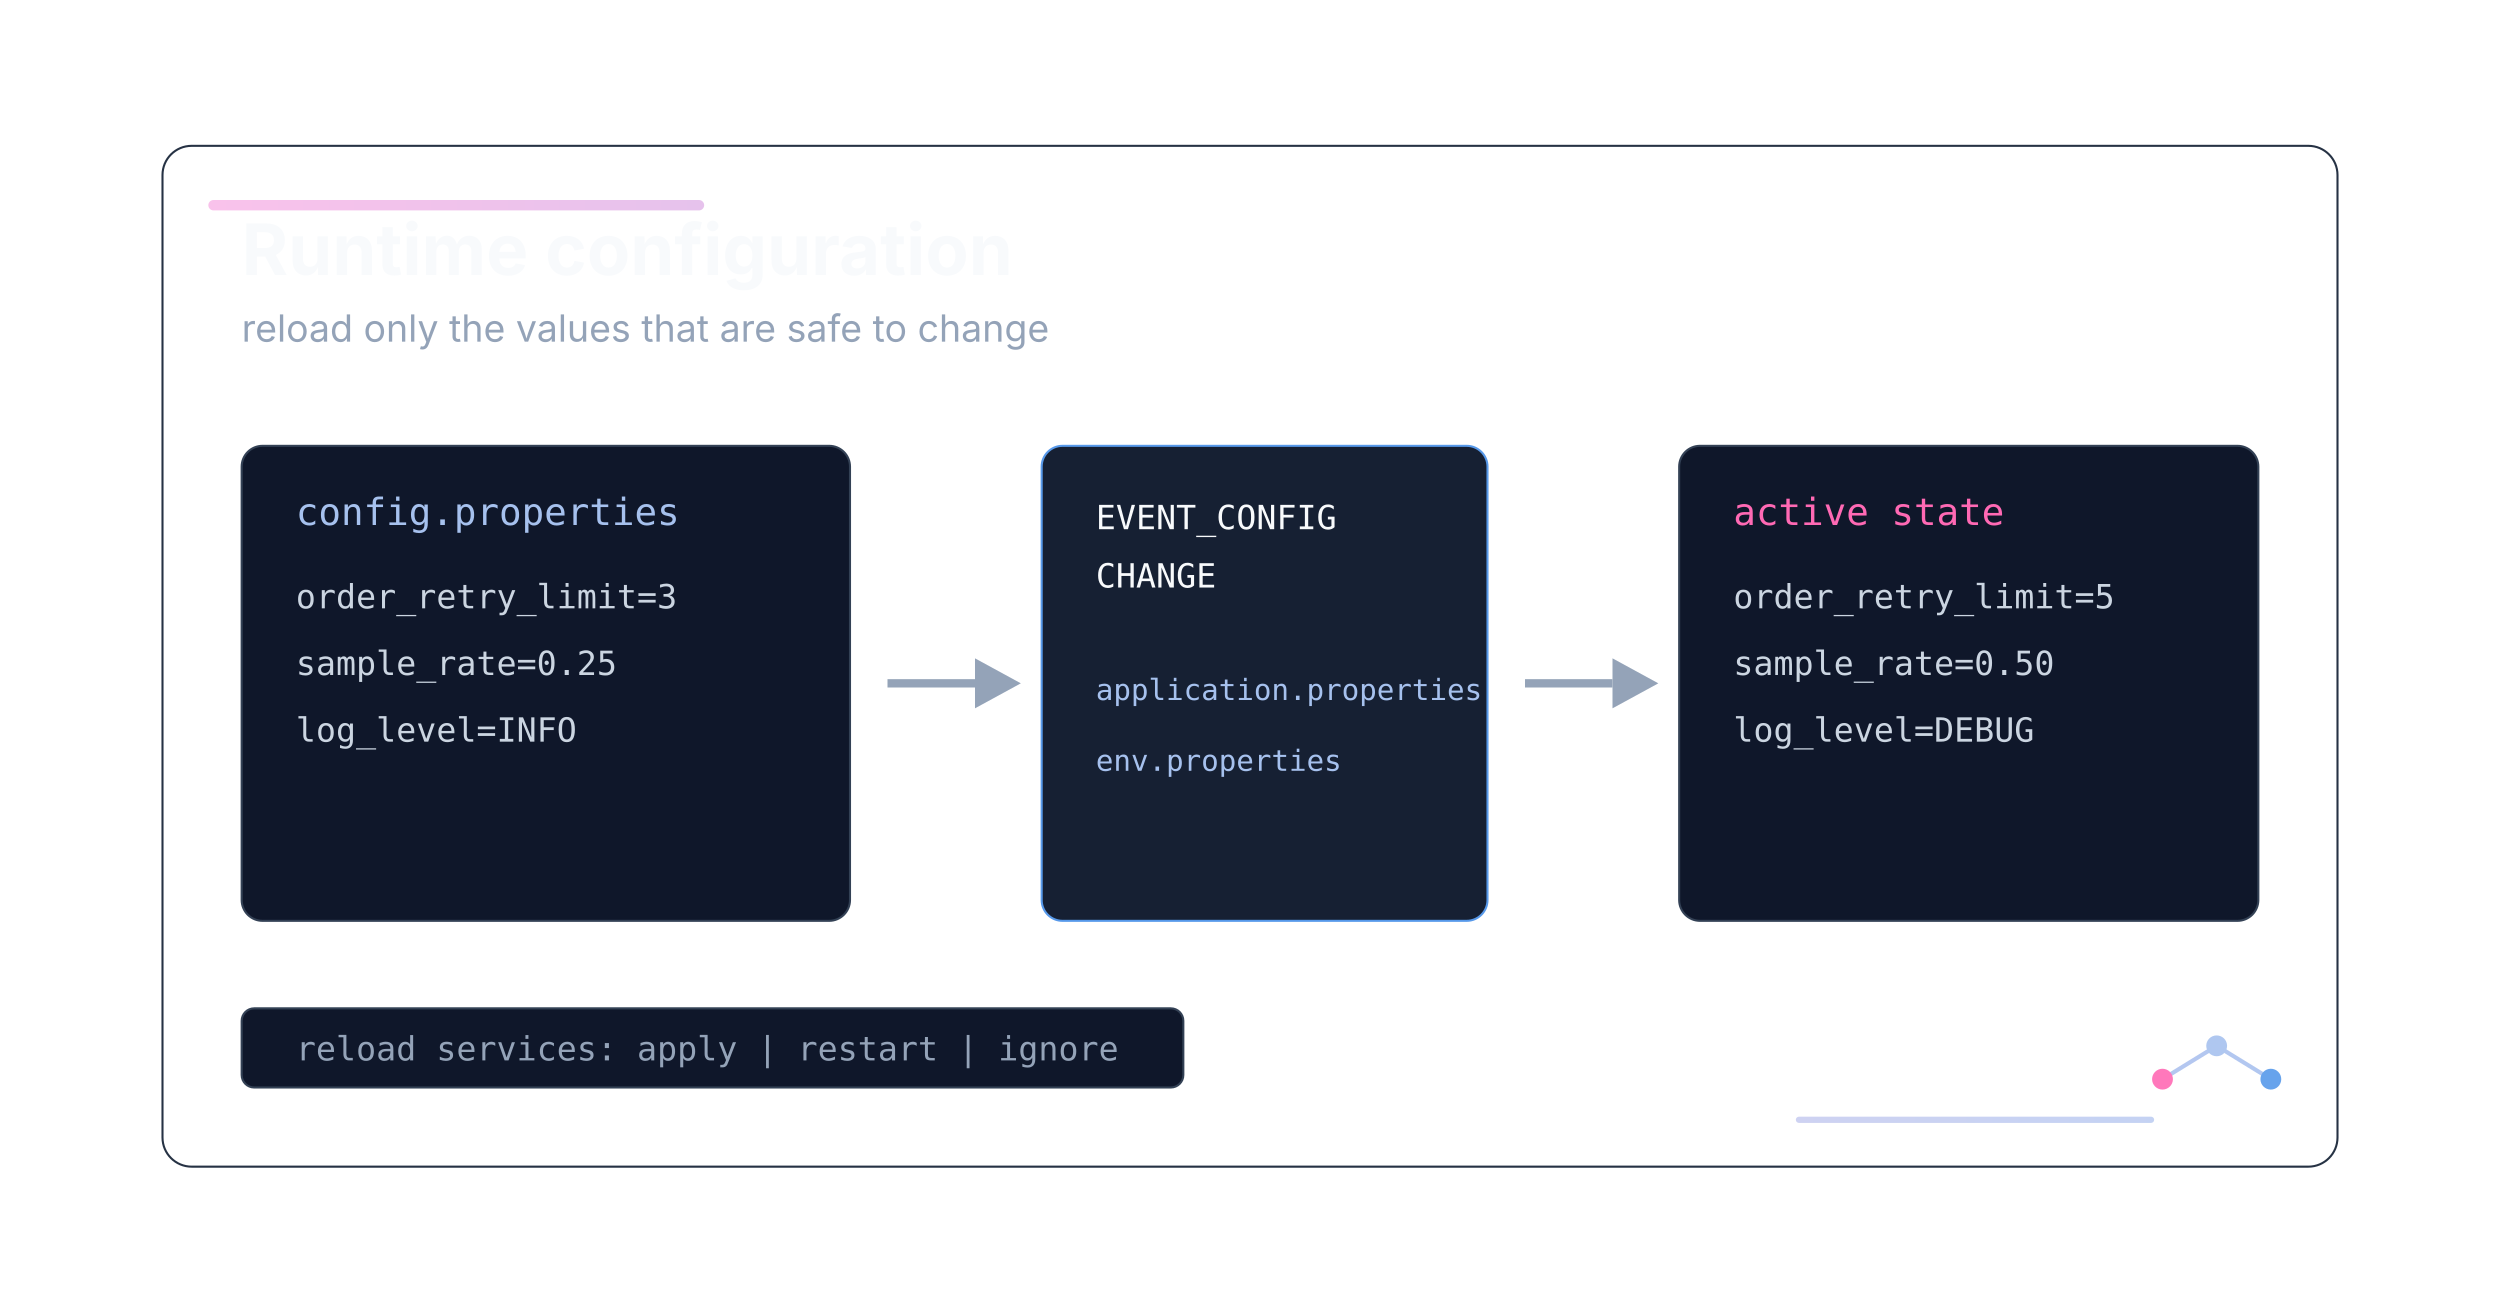
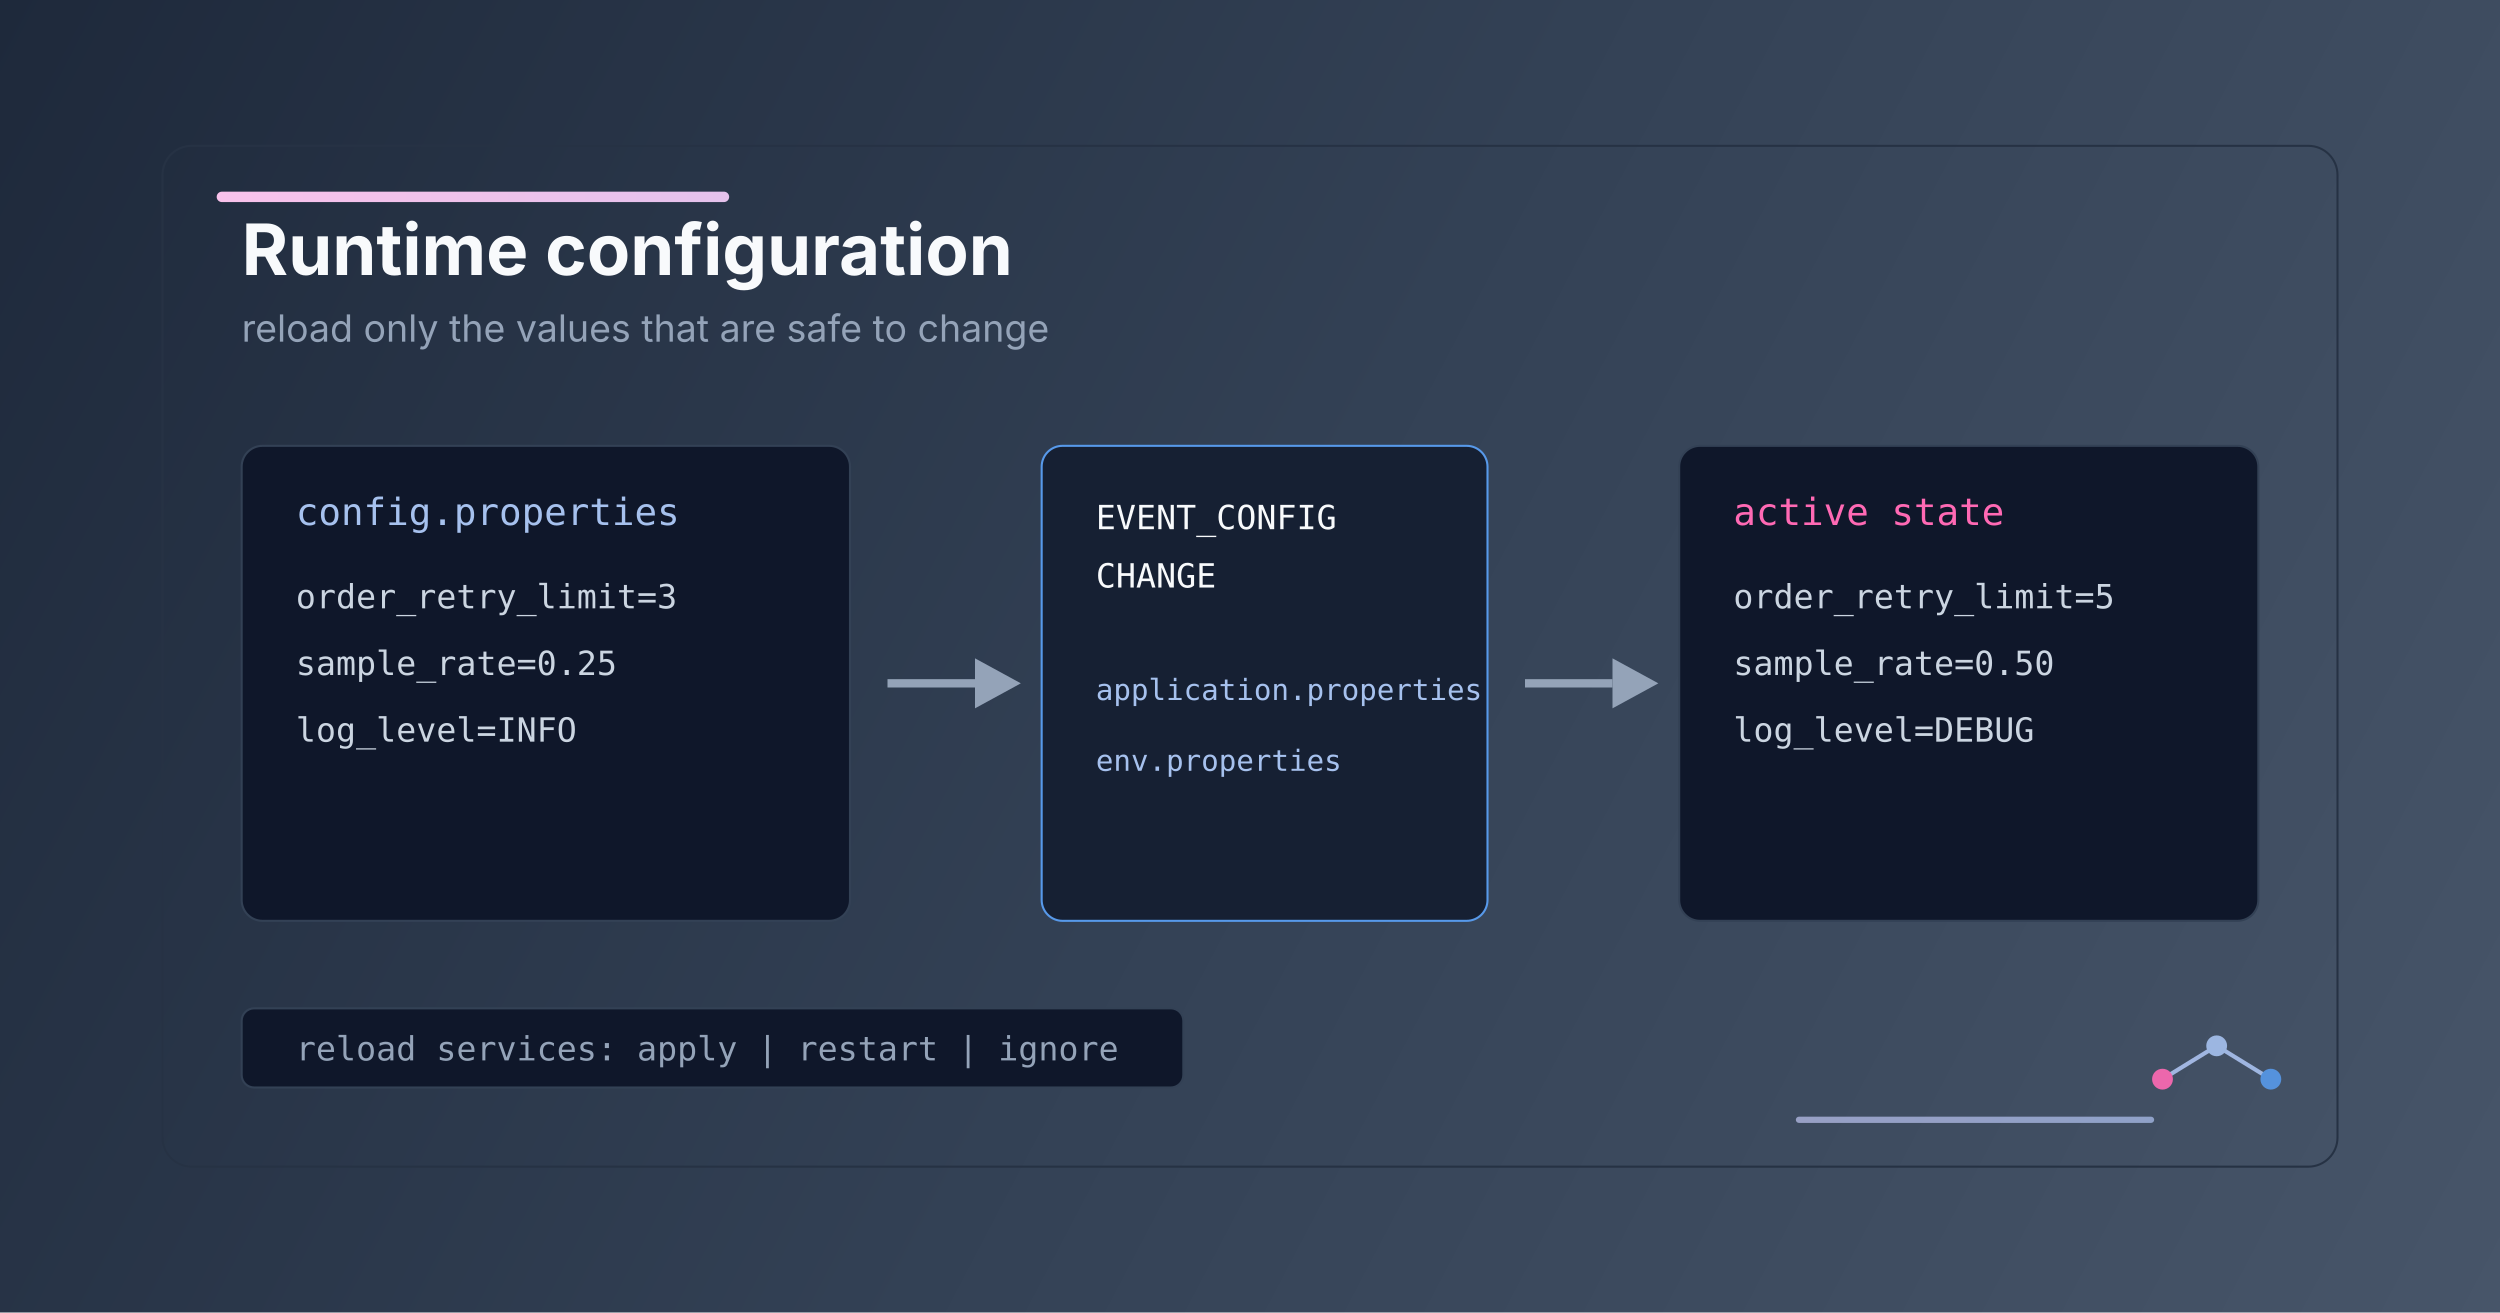
<svg xmlns="http://www.w3.org/2000/svg" width="1200" height="630" viewBox="0 0 1200 630" fill="none">
  <defs>
    <linearGradient id="nanoGradient" x1="78" y1="0" x2="1122" y2="0" gradientUnits="userSpaceOnUse">
      <stop stop-color="#FBC2EB" />
      <stop offset="1" stop-color="#A6C1EE" />
    </linearGradient>
+     <linearGradient id="nanoDarkBg" x1="0" y1="0" x2="1200" y2="630" gradientUnits="userSpaceOnUse">
+       <stop stop-color="#1E293B" />
+       <stop offset=".5" stop-color="#334155" />
+       <stop offset="1" stop-color="#475569" />
+     </linearGradient>
  </defs>
+   <rect width="1200" height="630" fill="url(#nanoDarkBg)" />
  <rect x="78" y="70" width="1044" height="490" rx="14" fill="transparent" stroke="#263244" />
-   <rect x="100" y="96" width="238" height="5" rx="2.5" fill="url(#nanoGradient)" />
+   <rect x="104" y="92" width="246" height="5" rx="2.5" fill="url(#nanoGradient)" />
  <rect x="862" y="536" width="172" height="3" rx="1.5" fill="url(#nanoGradient)" opacity=".72" />
  <g opacity=".9">
    <path d="M1038 518L1064 502L1090 518" stroke="url(#nanoGradient)" stroke-width="2" stroke-linecap="round" stroke-linejoin="round" />
    <circle cx="1038" cy="518" r="5" fill="#FF69B4" />
    <circle cx="1064" cy="502" r="5" fill="#A6C1EE" />
    <circle cx="1090" cy="518" r="5" fill="#5799EA" />
  </g>
  <text x="116" y="132" fill="#F8FAFC" font-family="Inter, Arial, sans-serif" font-size="34" font-weight="700">Runtime configuration</text>
  <text x="116" y="164" fill="#94A3B8" font-family="Inter, Arial, sans-serif" font-size="18">reload only the values that are safe to change</text>
  <rect x="116" y="214" width="292" height="228" rx="10" fill="#0F172A" stroke="#334155" />
  <text x="142" y="252" fill="#A6C1EE" font-family="ui-monospace, SFMono-Regular, Menlo, Consolas, monospace" font-size="18">config.properties</text>
  <text x="142" y="292" fill="#CBD5E1" font-family="ui-monospace, SFMono-Regular, Menlo, Consolas, monospace" font-size="16">order_retry_limit=3</text>
  <text x="142" y="324" fill="#CBD5E1" font-family="ui-monospace, SFMono-Regular, Menlo, Consolas, monospace" font-size="16">sample_rate=0.25</text>
  <text x="142" y="356" fill="#CBD5E1" font-family="ui-monospace, SFMono-Regular, Menlo, Consolas, monospace" font-size="16">log_level=INFO</text>
  <rect x="500" y="214" width="214" height="228" rx="10" fill="#162033" stroke="#5799EA" />
  <text x="526" y="254" fill="#F8FAFC" font-family="ui-monospace, SFMono-Regular, Menlo, Consolas, monospace" font-size="16">EVENT_CONFIG</text>
  <text x="526" y="282" fill="#F8FAFC" font-family="ui-monospace, SFMono-Regular, Menlo, Consolas, monospace" font-size="16">CHANGE</text>
  <text x="526" y="336" fill="#A6C1EE" font-family="ui-monospace, SFMono-Regular, Menlo, Consolas, monospace" font-size="14">application.properties</text>
  <text x="526" y="370" fill="#A6C1EE" font-family="ui-monospace, SFMono-Regular, Menlo, Consolas, monospace" font-size="14">env.properties</text>
  <rect x="806" y="214" width="278" height="228" rx="10" fill="#0F172A" stroke="#334155" />
  <text x="832" y="252" fill="#FF69B4" font-family="ui-monospace, SFMono-Regular, Menlo, Consolas, monospace" font-size="18">active state</text>
  <text x="832" y="292" fill="#CBD5E1" font-family="ui-monospace, SFMono-Regular, Menlo, Consolas, monospace" font-size="16">order_retry_limit=5</text>
  <text x="832" y="324" fill="#CBD5E1" font-family="ui-monospace, SFMono-Regular, Menlo, Consolas, monospace" font-size="16">sample_rate=0.50</text>
  <text x="832" y="356" fill="#CBD5E1" font-family="ui-monospace, SFMono-Regular, Menlo, Consolas, monospace" font-size="16">log_level=DEBUG</text>
  <path d="M426 328H468" stroke="#94A3B8" stroke-width="4" stroke-linecap="butt" />
  <path d="M468 316L490 328L468 340Z" fill="#94A3B8" />
  <path d="M732 328H774" stroke="#94A3B8" stroke-width="4" stroke-linecap="butt" />
  <path d="M774 316L796 328L774 340Z" fill="#94A3B8" />
  <rect x="116" y="484" width="452" height="38" rx="6" fill="#0F172A" stroke="#334155" />
  <text x="142" y="509" fill="#94A3B8" font-family="ui-monospace, SFMono-Regular, Menlo, Consolas, monospace" font-size="16">reload services: apply | restart | ignore</text>
</svg>
